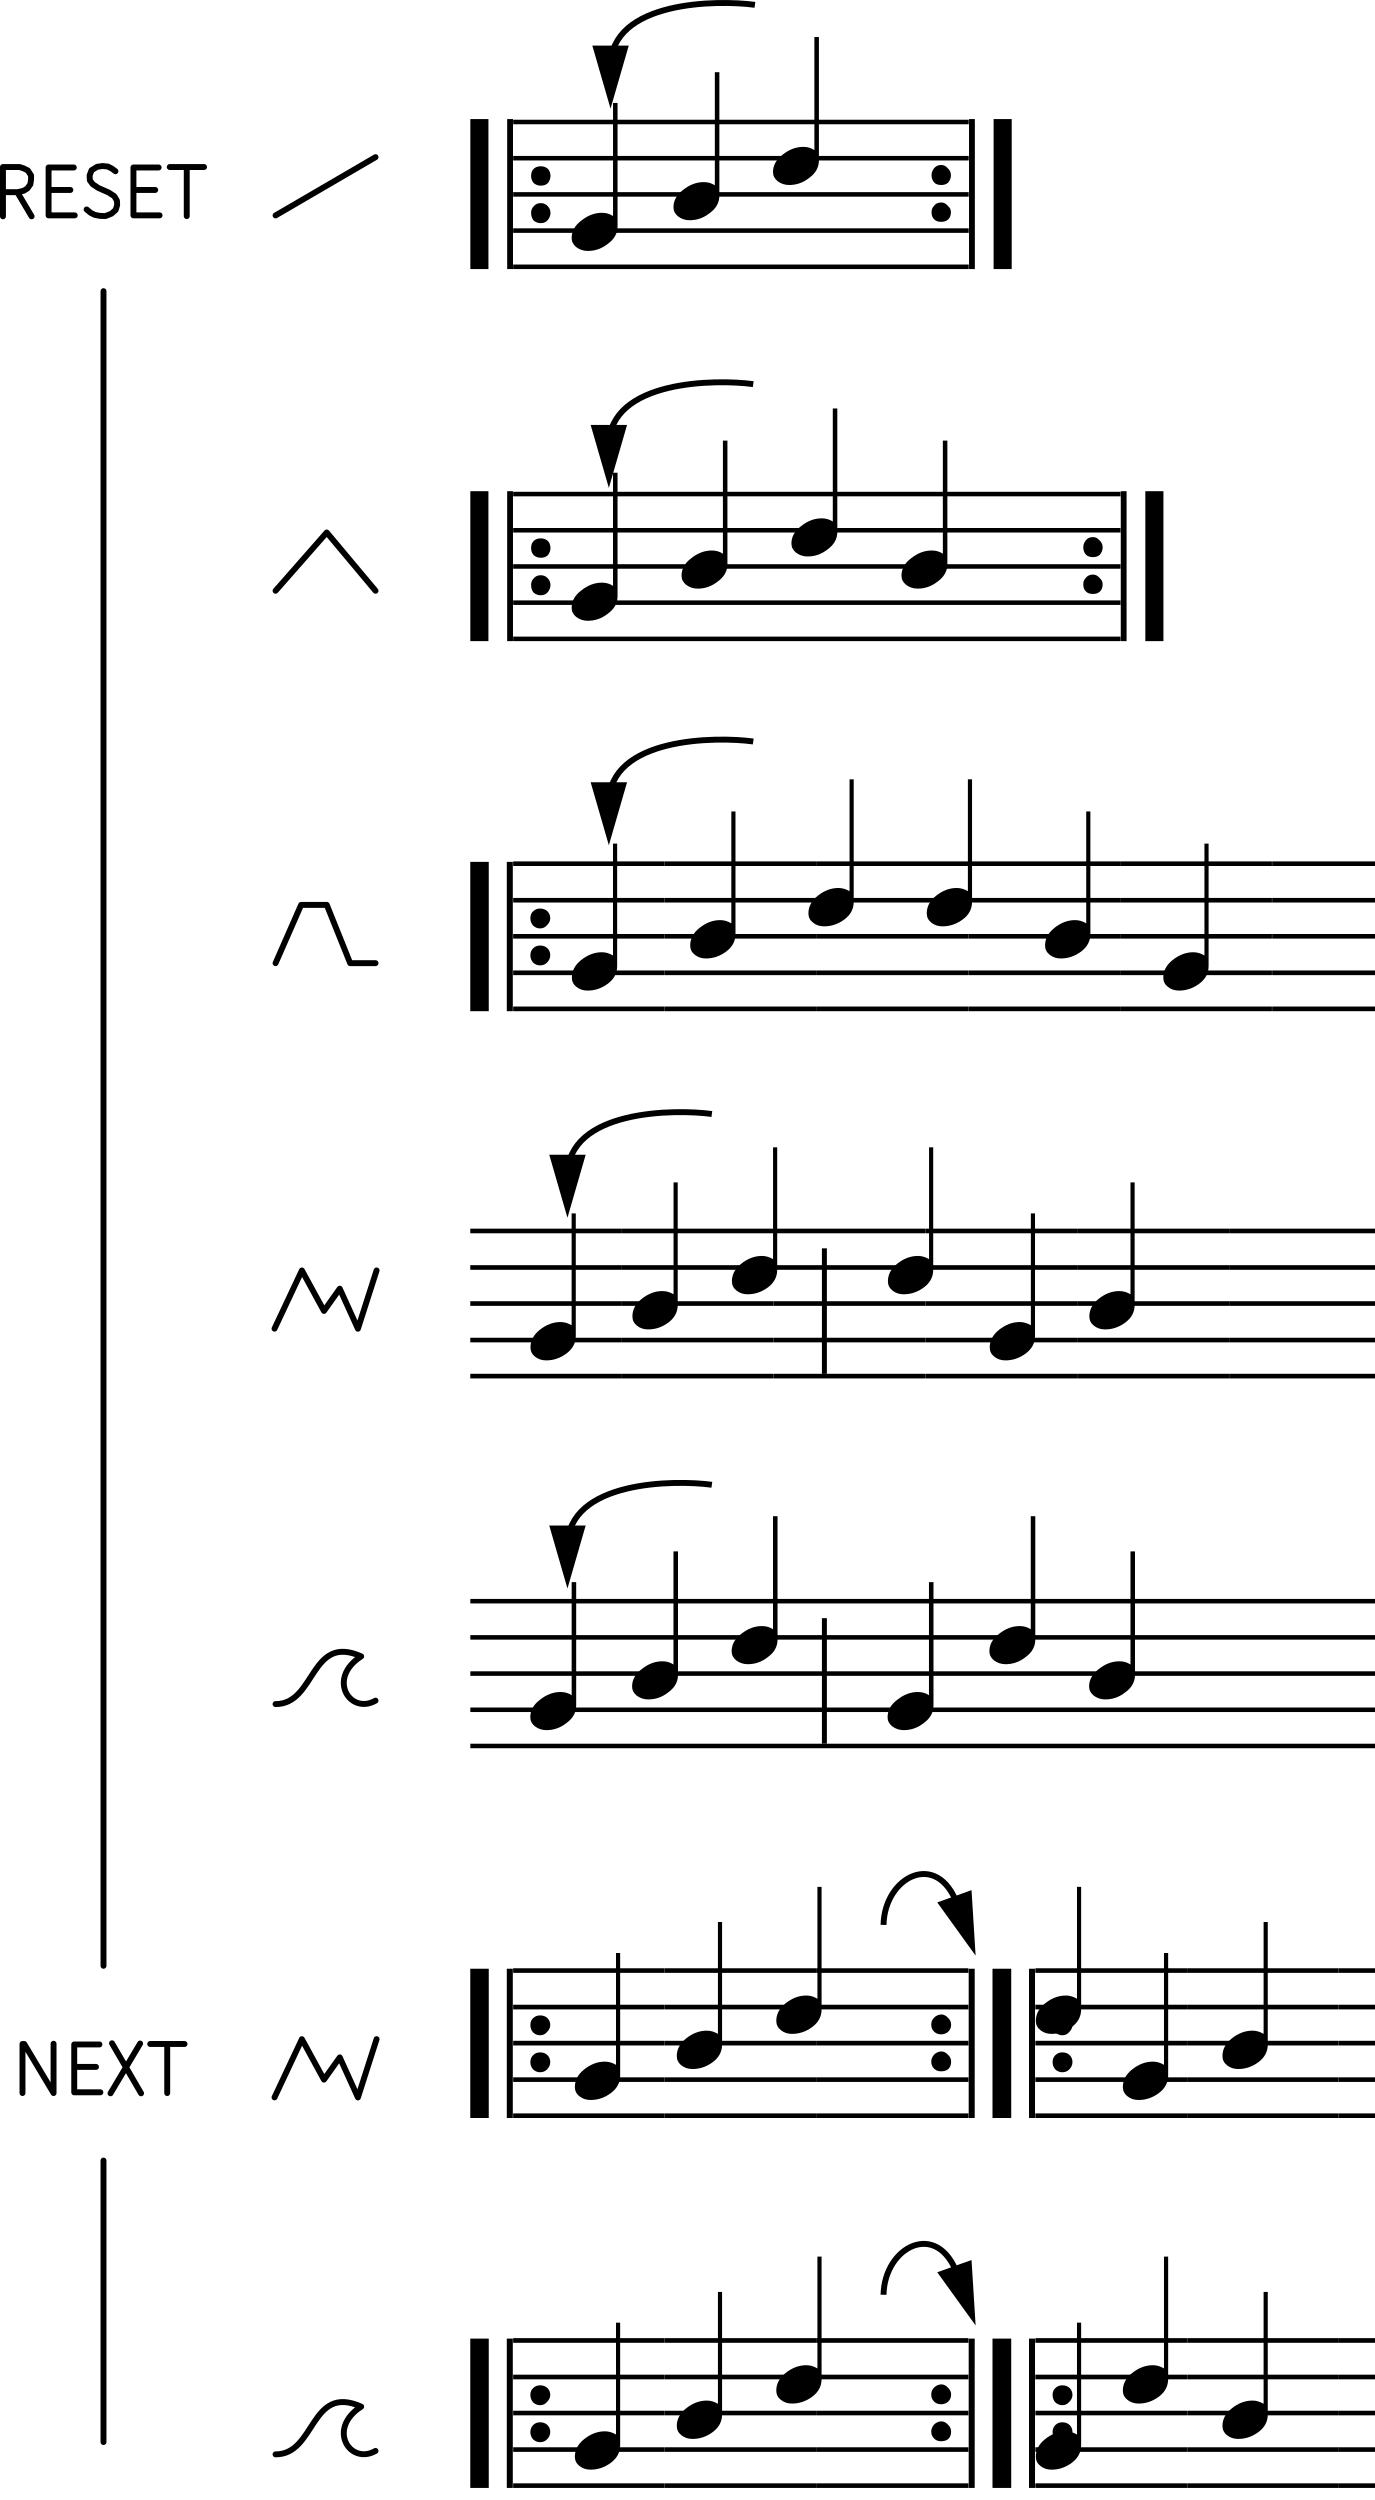
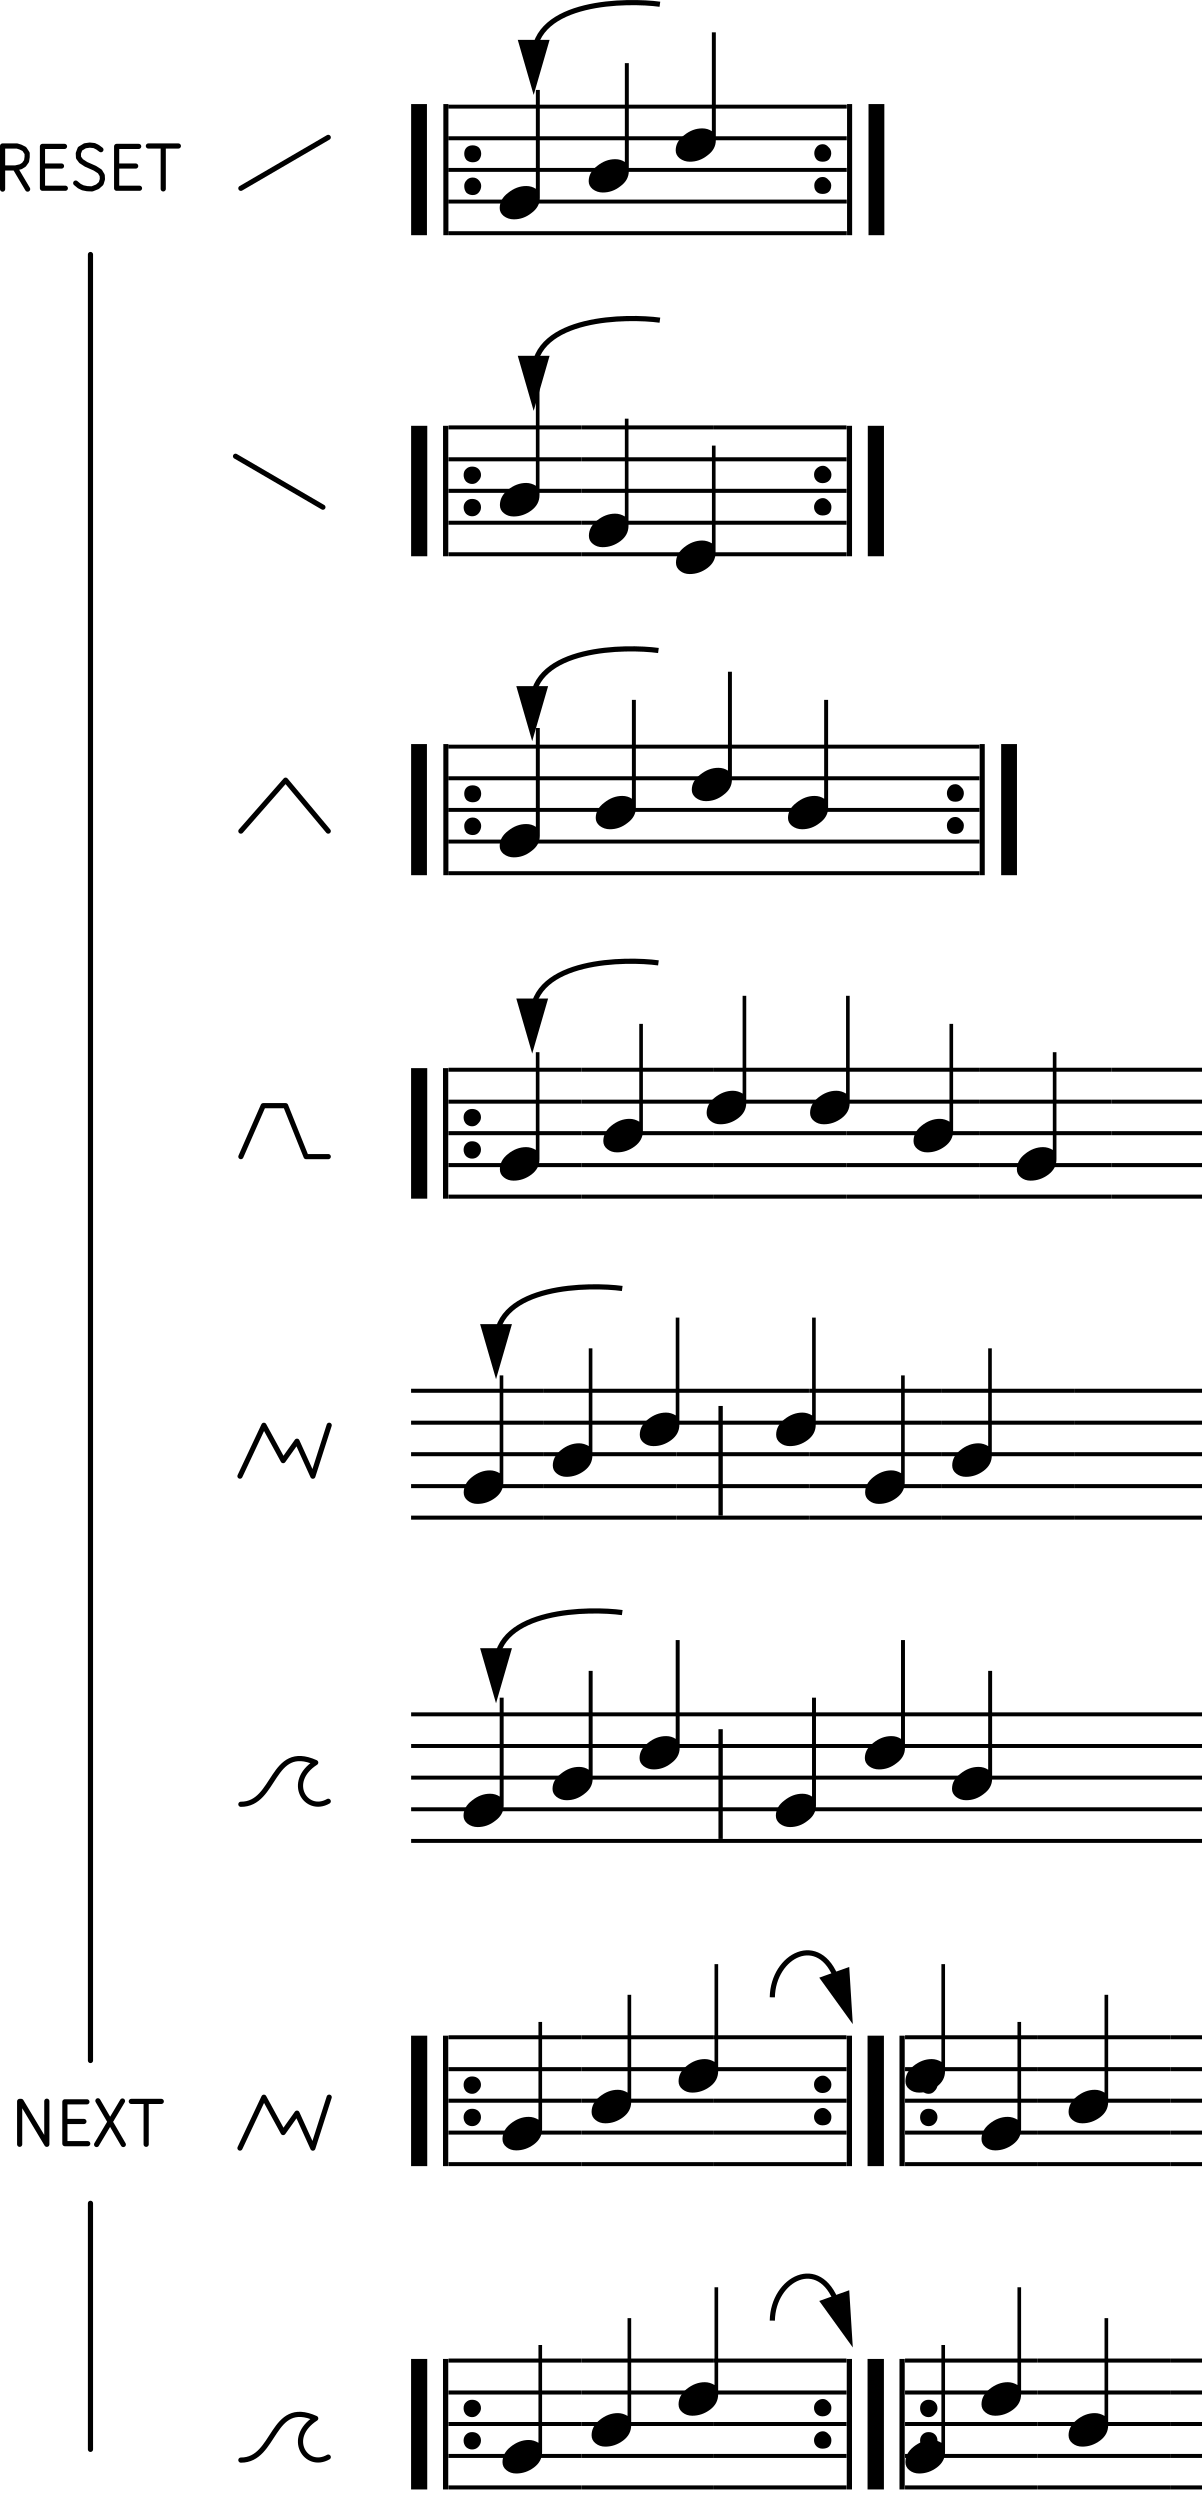
- <svg xmlns="http://www.w3.org/2000/svg" width="46.473mm" height="84.506mm" viewBox="0 0 46.473 84.506" version="1.1" id="svg1">
+ <svg xmlns="http://www.w3.org/2000/svg" width="46.473mm" height="96.676mm" viewBox="0 0 46.473 96.676" version="1.1" id="svg1">
  <defs id="defs1">
    <marker style="overflow:visible" id="marker37-4-2-2-7-9" refX="0" refY="0" orient="auto-start-reverse" markerWidth="2" markerHeight="1" viewBox="0 0 1 1" preserveAspectRatio="none">
      <path transform="scale(0.5)" style="fill:context-stroke;fill-rule:evenodd;stroke:context-stroke;stroke-width:1pt" d="M 5.77,0 -2.88,5 V -5 Z" id="path37-0-2-5-3-0" />
    </marker>
    <marker style="overflow:visible" id="marker37-4-2-2-7-90" refX="0" refY="0" orient="auto-start-reverse" markerWidth="2" markerHeight="1" viewBox="0 0 1 1" preserveAspectRatio="none">
      <path transform="scale(0.5)" style="fill:context-stroke;fill-rule:evenodd;stroke:context-stroke;stroke-width:1pt" d="M 5.77,0 -2.88,5 V -5 Z" id="path37-0-2-5-3-5" />
    </marker>
    <marker style="overflow:visible" id="marker37-4-2-2-7" refX="0" refY="0" orient="auto-start-reverse" markerWidth="2" markerHeight="1" viewBox="0 0 1 1" preserveAspectRatio="none">
      <path transform="scale(0.5)" style="fill:context-stroke;fill-rule:evenodd;stroke:context-stroke;stroke-width:1pt" d="M 5.77,0 -2.88,5 V -5 Z" id="path37-0-2-5-3" />
    </marker>
    <marker style="overflow:visible" id="marker37-4-2-2-7-3" refX="0" refY="0" orient="auto-start-reverse" markerWidth="2" markerHeight="1" viewBox="0 0 1 1" preserveAspectRatio="none">
      <path transform="scale(0.5)" style="fill:context-stroke;fill-rule:evenodd;stroke:context-stroke;stroke-width:1pt" d="M 5.77,0 -2.88,5 V -5 Z" id="path37-0-2-5-3-9" />
    </marker>
    <marker style="overflow:visible" id="marker37-4-2-2-7-93" refX="0" refY="0" orient="auto-start-reverse" markerWidth="2" markerHeight="1" viewBox="0 0 1 1" preserveAspectRatio="none">
      <path transform="scale(0.5)" style="fill:context-stroke;fill-rule:evenodd;stroke:context-stroke;stroke-width:1pt" d="M 5.77,0 -2.88,5 V -5 Z" id="path37-0-2-5-3-6" />
    </marker>
    <marker style="overflow:visible" id="Triangle-6-9-3-1-0-6-3" refX="-1" refY="0" orient="auto-start-reverse" markerWidth="2" markerHeight="1" viewBox="0 0 1 1" preserveAspectRatio="none">
      <path transform="scale(0.5)" style="fill:context-stroke;fill-rule:evenodd;stroke:context-stroke;stroke-width:1pt" d="M 5.77,0 -2.88,5 V -5 Z" id="path135-4-1-2-22-2-3-6" />
    </marker>
    <marker style="overflow:visible" id="Triangle-6-9-3-1-0-6" refX="-1" refY="0" orient="auto-start-reverse" markerWidth="2" markerHeight="1" viewBox="0 0 1 1" preserveAspectRatio="none">
      <path transform="scale(0.5)" style="fill:context-stroke;fill-rule:evenodd;stroke:context-stroke;stroke-width:1pt" d="M 5.77,0 -2.88,5 V -5 Z" id="path135-4-1-2-22-2-3" />
    </marker>
+     <marker style="overflow:visible" id="marker37-4-2-2-7-31" refX="0" refY="0" orient="auto-start-reverse" markerWidth="2" markerHeight="1" viewBox="0 0 1 1" preserveAspectRatio="none">
+       <path transform="scale(0.5)" style="fill:context-stroke;fill-rule:evenodd;stroke:context-stroke;stroke-width:1pt" d="M 5.77,0 -2.88,5 V -5 Z" id="path37-0-2-5-3-4" />
+     </marker>
  </defs>
  <g id="layer1" transform="translate(-50.35742,-87.82786)">
-     <path style="display:inline;fill:none;stroke:#000000;stroke-width:0.2;stroke-linecap:round;stroke-linejoin:round;stroke-dasharray:none;stroke-opacity:1" d="m 59.672,107.797 1.73,-1.97 1.649,1.97" id="path104-2-8-3-9-2-1-7" />
-     <path style="display:inline;fill:none;stroke:#000000;stroke-width:0.2;stroke-linecap:round;stroke-linejoin:round;stroke-dasharray:none;stroke-opacity:1" d="m 59.672,120.385 0.864,-1.97 h 0.867 l 0.791,1.97 h 0.857" id="path108-5-8-19-1-0-5-9" />
-     <path style="display:inline;fill:none;stroke:#000000;stroke-width:0.2;stroke-linecap:round;stroke-linejoin:round;stroke-dasharray:none;stroke-opacity:1" d="m 59.672,145.43 c 1.363,0.008 1.163,-2.391 2.894,-1.613 -1.171,0.753 -0.372,1.987 0.485,1.497" id="path115-3-5-1-3-0-0-4-0-2" />
-     <path style="display:inline;fill:none;stroke:#000000;stroke-width:0.2;stroke-linecap:round;stroke-linejoin:round;stroke-dasharray:none;stroke-opacity:1" d="m 59.672,170.791 c 1.363,0.008 1.163,-2.391 2.894,-1.613 -1.171,0.753 -0.372,1.987 0.485,1.497" id="path115-3-5-1-3-0-0-4-0-2-1" />
-     <path style="display:inline;fill:none;stroke:#000000;stroke-width:0.2;stroke-linecap:round;stroke-linejoin:round;stroke-dasharray:none;stroke-opacity:1" d="m 59.637,132.74 0.925,-1.967 0.746,1.367 0.534,-0.751 0.614,1.353 0.631,-1.97" id="path113-1-4-6-8-7-4-6-0" />
-     <path style="display:inline;fill:none;stroke:#000000;stroke-width:0.2;stroke-linecap:round;stroke-linejoin:round;stroke-dasharray:none;stroke-opacity:1" d="m 59.637,158.724 0.925,-1.967 0.746,1.367 0.534,-0.751 0.614,1.353 0.631,-1.97" id="path113-1-4-6-8-7-4-6-0-8" />
-     <path style="display:inline;fill:none;stroke:#000000;stroke-width:0.2;stroke-linecap:round;stroke-linejoin:round;stroke-dasharray:none;stroke-opacity:1" d="M 53.856,97.67 V 154.276" id="path387-3-4" />
-     <path style="display:inline;fill:none;stroke:#000000;stroke-width:0.2;stroke-linecap:round;stroke-linejoin:round;stroke-dasharray:none;stroke-opacity:1" d="m 53.856,160.86 v 9.515" id="path388-1-76" />
-     <path style="display:inline;fill:none;stroke:#000000;stroke-width:0.2;stroke-linecap:round;stroke-linejoin:round;stroke-dasharray:none;stroke-opacity:1" d="m 59.672,95.11 3.379,-1.97" id="path103-7-9-22-2-9-6-8" />
-     <g style="display:inline;fill:none;stroke:#000000;stroke-width:0.2;stroke-linecap:round;stroke-linejoin:round;stroke-dasharray:none" id="g192-6" transform="translate(-392.4729,-133.8892)">
-       <g transform="translate(442.589,229.08)" id="g191-2" style="stroke-width:0.2;stroke-dasharray:none">
-         <path d="M 129,18.9 V 649 h 211 l 51,-16 56,-28 41,-63 v -54 l -9,-60 -38,-53 -47,-29 -76,-18 H 132 312 L 495,18.9" style="stroke-width:75.591;stroke-dasharray:none" transform="scale(0.00264583,-0.00264583)" id="path187-47" />
-         <path d="M 466,31.5 H 132 V 356 H 410 132 v 287 h 322" style="stroke-width:75.591;stroke-dasharray:none" transform="matrix(0.00264583,0,0,-0.00264583,1.53458,0)" id="path188-9" />
-         <path d="m 78.8,107 53.2,-44 51,-25.2 63,-12.6 72,-3.1 79,31.5 53,47.4 19,63 -3,56 -34,57 -73,47 -129,57 -72,47 -38,51 -3,63 25,66 72,44 70,10 66,-7 50,-25 47,-35" style="stroke-width:75.591;stroke-dasharray:none" transform="matrix(0.00264583,0,0,-0.00264583,2.96068,0)" id="path189-3" />
-         <path d="M 466,31.5 H 132 V 356 H 410 132 v 287 h 322" style="stroke-width:75.591;stroke-dasharray:none" transform="matrix(0.00264583,0,0,-0.00264583,4.40266,0)" id="path190-9" />
-         <path d="M 274,22.1 V 649 H 56.7 495" style="stroke-width:75.591;stroke-dasharray:none" transform="matrix(0.00264583,0,0,-0.00264583,5.82876,0)" id="path191-2" />
-       </g>
-     </g>
-     <g style="display:inline;fill:none;stroke:#000000;stroke-width:0.2;stroke-linecap:round;stroke-linejoin:round;stroke-dasharray:none" id="g196-8" transform="translate(-392.9278,-75.36537)">
-       <g transform="translate(443.712,234.002)" id="g195-3" style="stroke-width:0.2;stroke-dasharray:none">
-         <path d="M 126,22.1 V 649 h 22 L 523,22.1 V 652" style="stroke-width:75.591;stroke-dasharray:none" transform="scale(0.00264583,-0.00264583)" id="path192-0" />
-         <path d="M 466,31.5 H 132 V 356 H 410 132 v 287 h 322" style="stroke-width:75.591;stroke-dasharray:none" transform="matrix(0.00264583,0,0,-0.00264583,1.73302,0)" id="path193-1" />
-         <path d="M 56.7,18.9 435,655 M 75.6,658 447,18.9" style="stroke-width:75.591;stroke-dasharray:none" transform="matrix(0.00264583,0,0,-0.00264583,3.15912,0)" id="path194-7" />
-         <path d="M 274,22.1 V 649 H 56.7 495" style="stroke-width:75.591;stroke-dasharray:none" transform="matrix(0.00264583,0,0,-0.00264583,4.50056,0)" id="path195-8" />
-       </g>
-     </g>
-     <path style="fill:none;stroke:#000000;stroke-width:0.2;stroke-linecap:butt;stroke-linejoin:miter;stroke-dasharray:none;stroke-opacity:1;marker-start:url(#marker37-4-2-2-7-9)" d="m 70.938,102.9 c 0,-2.249 3.65,-2.255 4.881,-2.087" id="path27-48-4-0-9-9-2-2" />
-     <g id="g44" transform="matrix(1.398405,0,0,1.398405,-492.0632,-391.4236)">
-       <text xml:space="preserve" style="font-size:4.586px;line-height:1.25;font-family:sans-serif;stroke-width:0.265" x="399.254" y="358.104" id="text31-7-30">
-         <tspan id="tspan31-9-2" style="stroke-width:0.265" x="399.254" y="358.104">𝄆𝄚𝄚𝄚𝄚𝄇</tspan>
-       </text>
-       <text xml:space="preserve" style="font-size:4.586px;line-height:1.25;font-family:sans-serif;stroke-width:0.265" x="401.53" y="357.672" id="text34-74-1">
-         <tspan id="tspan34-91-5" style="stroke-width:0.265" x="401.53" y="357.672">𝅘𝅥</tspan>
-       </text>
-       <text xml:space="preserve" style="font-size:4.586px;line-height:1.25;font-family:sans-serif;stroke-width:0.265" x="404.188" y="356.895" id="text34-7-7-6">
-         <tspan id="tspan34-9-0-5" style="stroke-width:0.265" x="404.188" y="356.895">𝅘𝅥</tspan>
-       </text>
-       <text xml:space="preserve" style="font-size:4.586px;line-height:1.25;font-family:sans-serif;stroke-width:0.265" x="406.845" y="356.119" id="text34-4-6-0">
-         <tspan id="tspan34-3-0-03" style="stroke-width:0.265" x="406.845" y="356.119">𝅘𝅥</tspan>
-       </text>
-       <text xml:space="preserve" style="font-size:4.586px;line-height:1.25;font-family:sans-serif;stroke-width:0.265" x="409.502" y="356.895" id="text34-4-6-9-4">
-         <tspan id="tspan34-3-0-4-6" style="stroke-width:0.265" x="409.502" y="356.895">𝅘𝅥</tspan>
-       </text>
-     </g>
-     <text xml:space="preserve" style="font-size:6.413px;line-height:1.25;font-family:sans-serif;stroke-width:0.37" x="66.255" y="121.851" id="text31-7-3-9">
-       <tspan id="tspan31-9-8-9" style="stroke-width:0.37" x="66.255" y="121.851">𝄆𝄚𝄚𝄚𝄚𝄚𝄚𝄇</tspan>
-     </text>
-     <text xml:space="preserve" style="font-size:6.413px;line-height:1.25;font-family:sans-serif;stroke-width:0.37" x="69.439" y="121.247" id="text34-74-5-0">
-       <tspan id="tspan34-91-2-8" style="stroke-width:0.37" x="69.439" y="121.247">𝅘𝅥</tspan>
-     </text>
-     <text xml:space="preserve" style="font-size:6.413px;line-height:1.25;font-family:sans-serif;stroke-width:0.37" x="73.437" y="120.161" id="text34-7-7-2-9">
-       <tspan id="tspan34-9-0-2-3" style="stroke-width:0.37" x="73.437" y="120.161">𝅘𝅥</tspan>
-     </text>
-     <text xml:space="preserve" style="font-size:6.413px;line-height:1.25;font-family:sans-serif;stroke-width:0.37" x="77.435" y="119.075" id="text34-4-6-7-1">
-       <tspan id="tspan34-3-0-0-4" style="stroke-width:0.37" x="77.435" y="119.075">𝅘𝅥</tspan>
-     </text>
-     <text xml:space="preserve" style="font-size:6.413px;line-height:1.25;font-family:sans-serif;stroke-width:0.37" x="81.434" y="119.075" id="text34-4-6-7-3-8">
-       <tspan id="tspan34-3-0-0-8-9" style="stroke-width:0.37" x="81.434" y="119.075">𝅘𝅥</tspan>
-     </text>
-     <text xml:space="preserve" style="font-size:6.413px;line-height:1.25;font-family:sans-serif;stroke-width:0.37" x="85.432" y="120.161" id="text34-4-6-9-3-6">
-       <tspan id="tspan34-3-0-4-4-7" style="stroke-width:0.37" x="85.432" y="120.161">𝅘𝅥</tspan>
-     </text>
-     <text xml:space="preserve" style="font-size:6.413px;line-height:1.25;font-family:sans-serif;stroke-width:0.37" x="89.43" y="121.247" id="text34-4-6-1-6-7">
-       <tspan id="tspan34-3-0-5-3-3" style="stroke-width:0.37" x="89.43" y="121.247">𝅘𝅥</tspan>
-     </text>
-     <path style="fill:none;stroke:#000000;stroke-width:0.2;stroke-linecap:butt;stroke-linejoin:miter;stroke-dasharray:none;stroke-opacity:1;marker-start:url(#marker37-4-2-2-7-90)" d="m 70.938,114.979 c 0,-2.249 3.65,-2.255 4.881,-2.087" id="path27-48-4-0-9-9-2-4" />
    <path style="fill:none;stroke:#000000;stroke-width:0.2;stroke-linecap:butt;stroke-linejoin:miter;stroke-dasharray:none;stroke-opacity:1;marker-start:url(#marker37-4-2-2-7)" d="m 70.995,90.079 c 0,-2.249 3.65,-2.255 4.881,-2.087" id="path27-48-4-0-9-9-2" />
+     <path style="fill:none;stroke:#000000;stroke-width:0.2;stroke-linecap:butt;stroke-linejoin:miter;stroke-dasharray:none;stroke-opacity:1;marker-start:url(#marker37-4-2-2-7-31)" d="m 70.995,102.296 c 0,-2.249 3.65,-2.255 4.881,-2.087" id="path27-48-4-0-9-9-2-0" />
    <g id="g35-0" transform="matrix(1.398405,0,0,1.398405,-447.3357,-369.2165)">
      <text xml:space="preserve" style="font-size:4.586px;line-height:1.25;font-family:sans-serif;stroke-width:0.265" x="367.269" y="333.226" id="text31-8">
        <tspan id="tspan31-3" style="stroke-width:0.265" x="367.269" y="333.226">𝄆𝄚𝄚𝄚𝄇</tspan>
      </text>
      <text xml:space="preserve" style="font-size:4.586px;line-height:1.25;font-family:sans-serif;stroke-width:0.265" x="369.546" y="332.853" id="text34-78">
        <tspan id="tspan34-2" style="stroke-width:0.265" x="369.546" y="332.853">𝅘𝅥</tspan>
      </text>
      <text xml:space="preserve" style="font-size:4.586px;line-height:1.25;font-family:sans-serif;stroke-width:0.265" x="372.007" y="332.109" id="text34-7-1">
        <tspan id="tspan34-9-05" style="stroke-width:0.265" x="372.007" y="332.109">𝅘𝅥</tspan>
      </text>
      <text xml:space="preserve" style="font-size:4.586px;line-height:1.25;font-family:sans-serif;stroke-width:0.265" x="374.414" y="331.257" id="text34-4-8">
        <tspan id="tspan34-3-5" style="stroke-width:0.265" x="374.414" y="331.257">𝅘𝅥</tspan>
      </text>
    </g>
-     <path style="fill:none;stroke:#000000;stroke-width:0.2;stroke-linecap:butt;stroke-linejoin:miter;stroke-dasharray:none;stroke-opacity:1;marker-start:url(#marker37-4-2-2-7-3)" d="m 69.539,140.104 c 0,-2.249 3.65,-2.255 4.881,-2.087" id="path27-48-4-0-9-9-2-8" />
-     <g id="g35-1-5-6" transform="matrix(1.398405,0,0,1.398405,-447.3357,-319.2162)">
+     <path style="display:inline;fill:none;stroke:#000000;stroke-width:0.2;stroke-linecap:round;stroke-linejoin:round;stroke-dasharray:none;stroke-opacity:1" d="m 59.672,119.967 1.73,-1.97 1.649,1.97" id="path104-2-8-3-9-2-1-7" />
+     <path style="display:inline;fill:none;stroke:#000000;stroke-width:0.2;stroke-linecap:round;stroke-linejoin:round;stroke-dasharray:none;stroke-opacity:1" d="m 59.672,132.555 0.864,-1.97 h 0.867 l 0.791,1.97 h 0.857" id="path108-5-8-19-1-0-5-9" />
+     <path style="display:inline;fill:none;stroke:#000000;stroke-width:0.2;stroke-linecap:round;stroke-linejoin:round;stroke-dasharray:none;stroke-opacity:1" d="m 59.672,157.6 c 1.363,0.008 1.163,-2.391 2.894,-1.613 -1.171,0.753 -0.372,1.987 0.485,1.497" id="path115-3-5-1-3-0-0-4-0-2" />
+     <path style="display:inline;fill:none;stroke:#000000;stroke-width:0.2;stroke-linecap:round;stroke-linejoin:round;stroke-dasharray:none;stroke-opacity:1" d="m 59.672,182.961 c 1.363,0.008 1.163,-2.391 2.894,-1.613 -1.171,0.753 -0.372,1.987 0.485,1.497" id="path115-3-5-1-3-0-0-4-0-2-1" />
+     <path style="display:inline;fill:none;stroke:#000000;stroke-width:0.2;stroke-linecap:round;stroke-linejoin:round;stroke-dasharray:none;stroke-opacity:1" d="m 59.637,144.911 0.925,-1.967 0.746,1.367 0.534,-0.751 0.614,1.353 0.631,-1.97" id="path113-1-4-6-8-7-4-6-0" />
+     <path style="display:inline;fill:none;stroke:#000000;stroke-width:0.2;stroke-linecap:round;stroke-linejoin:round;stroke-dasharray:none;stroke-opacity:1" d="m 59.637,170.895 0.925,-1.967 0.746,1.367 0.534,-0.751 0.614,1.353 0.631,-1.97" id="path113-1-4-6-8-7-4-6-0-8" />
+     <path style="fill:none;stroke:#000000;stroke-width:0.2;stroke-linecap:butt;stroke-linejoin:miter;stroke-dasharray:none;stroke-opacity:1;marker-start:url(#marker37-4-2-2-7-9)" d="m 70.938,115.07 c 0,-2.249 3.65,-2.255 4.881,-2.087" id="path27-48-4-0-9-9-2-2" />
+     <g id="g44" transform="matrix(1.398405,0,0,1.398405,-492.0633,-379.253)">
+       <text xml:space="preserve" style="font-size:4.586px;line-height:1.25;font-family:sans-serif;stroke-width:0.265" x="399.254" y="358.104" id="text31-7-30">
+         <tspan id="tspan31-9-2" style="stroke-width:0.265" x="399.254" y="358.104">𝄆𝄚𝄚𝄚𝄚𝄇</tspan>
+       </text>
+       <text xml:space="preserve" style="font-size:4.586px;line-height:1.25;font-family:sans-serif;stroke-width:0.265" x="401.53" y="357.672" id="text34-74-1">
+         <tspan id="tspan34-91-5" style="stroke-width:0.265" x="401.53" y="357.672">𝅘𝅥</tspan>
+       </text>
+       <text xml:space="preserve" style="font-size:4.586px;line-height:1.25;font-family:sans-serif;stroke-width:0.265" x="404.188" y="356.895" id="text34-7-7-6">
+         <tspan id="tspan34-9-0-5" style="stroke-width:0.265" x="404.188" y="356.895">𝅘𝅥</tspan>
+       </text>
+       <text xml:space="preserve" style="font-size:4.586px;line-height:1.25;font-family:sans-serif;stroke-width:0.265" x="406.845" y="356.119" id="text34-4-6-0">
+         <tspan id="tspan34-3-0-03" style="stroke-width:0.265" x="406.845" y="356.119">𝅘𝅥</tspan>
+       </text>
+       <text xml:space="preserve" style="font-size:4.586px;line-height:1.25;font-family:sans-serif;stroke-width:0.265" x="409.502" y="356.895" id="text34-4-6-9-4">
+         <tspan id="tspan34-3-0-4-6" style="stroke-width:0.265" x="409.502" y="356.895">𝅘𝅥</tspan>
+       </text>
+     </g>
+     <text xml:space="preserve" style="font-size:6.413px;line-height:1.25;font-family:sans-serif;stroke-width:0.37" x="66.255" y="134.022" id="text31-7-3-9">
+       <tspan id="tspan31-9-8-9" style="stroke-width:0.37" x="66.255" y="134.022">𝄆𝄚𝄚𝄚𝄚𝄚𝄚𝄇</tspan>
+     </text>
+     <text xml:space="preserve" style="font-size:6.413px;line-height:1.25;font-family:sans-serif;stroke-width:0.37" x="69.439" y="133.418" id="text34-74-5-0">
+       <tspan id="tspan34-91-2-8" style="stroke-width:0.37" x="69.439" y="133.418">𝅘𝅥</tspan>
+     </text>
+     <text xml:space="preserve" style="font-size:6.413px;line-height:1.25;font-family:sans-serif;stroke-width:0.37" x="73.437" y="132.332" id="text34-7-7-2-9">
+       <tspan id="tspan34-9-0-2-3" style="stroke-width:0.37" x="73.437" y="132.332">𝅘𝅥</tspan>
+     </text>
+     <text xml:space="preserve" style="font-size:6.413px;line-height:1.25;font-family:sans-serif;stroke-width:0.37" x="77.435" y="131.246" id="text34-4-6-7-1">
+       <tspan id="tspan34-3-0-0-4" style="stroke-width:0.37" x="77.435" y="131.246">𝅘𝅥</tspan>
+     </text>
+     <text xml:space="preserve" style="font-size:6.413px;line-height:1.25;font-family:sans-serif;stroke-width:0.37" x="81.434" y="131.246" id="text34-4-6-7-3-8">
+       <tspan id="tspan34-3-0-0-8-9" style="stroke-width:0.37" x="81.434" y="131.246">𝅘𝅥</tspan>
+     </text>
+     <text xml:space="preserve" style="font-size:6.413px;line-height:1.25;font-family:sans-serif;stroke-width:0.37" x="85.432" y="132.332" id="text34-4-6-9-3-6">
+       <tspan id="tspan34-3-0-4-4-7" style="stroke-width:0.37" x="85.432" y="132.332">𝅘𝅥</tspan>
+     </text>
+     <text xml:space="preserve" style="font-size:6.413px;line-height:1.25;font-family:sans-serif;stroke-width:0.37" x="89.43" y="133.418" id="text34-4-6-1-6-7">
+       <tspan id="tspan34-3-0-5-3-3" style="stroke-width:0.37" x="89.43" y="133.418">𝅘𝅥</tspan>
+     </text>
+     <path style="fill:none;stroke:#000000;stroke-width:0.2;stroke-linecap:butt;stroke-linejoin:miter;stroke-dasharray:none;stroke-opacity:1;marker-start:url(#marker37-4-2-2-7-90)" d="m 70.938,127.15 c 0,-2.249 3.65,-2.255 4.881,-2.087" id="path27-48-4-0-9-9-2-4" />
+     <path style="fill:none;stroke:#000000;stroke-width:0.2;stroke-linecap:butt;stroke-linejoin:miter;stroke-dasharray:none;stroke-opacity:1;marker-start:url(#marker37-4-2-2-7-3)" d="m 69.539,152.274 c 0,-2.249 3.65,-2.255 4.881,-2.087" id="path27-48-4-0-9-9-2-8" />
+     <g id="g35-1-5-6" transform="matrix(1.398405,0,0,1.398405,-447.3357,-307.0455)">
      <text xml:space="preserve" style="font-size:4.586px;line-height:1.25;font-family:sans-serif;stroke-width:0.265" x="367.269" y="333.226" id="text31-3-9-8">
        <tspan id="tspan31-5-9-4" style="stroke-width:0.265" x="367.269" y="333.226">𝄚𝄚𝄚𝄚𝄚𝄚</tspan>
      </text>
      <text xml:space="preserve" style="font-size:4.586px;line-height:1.25;font-family:sans-serif;stroke-width:0.265" x="368.546" y="332.853" id="text34-9-0-8">
        <tspan id="tspan34-34-7-8" style="stroke-width:0.265" x="368.546" y="332.853">𝅘𝅥</tspan>
      </text>
      <text xml:space="preserve" style="font-size:4.586px;line-height:1.25;font-family:sans-serif;stroke-width:0.265" x="371.007" y="332.109" id="text34-7-1-6-3">
        <tspan id="tspan34-9-5-3-87" style="stroke-width:0.265" x="371.007" y="332.109">𝅘𝅥</tspan>
      </text>
      <text xml:space="preserve" style="font-size:4.586px;line-height:1.25;font-family:sans-serif;stroke-width:0.265" x="373.414" y="331.257" id="text34-4-0-7-5">
        <tspan id="tspan34-3-8-6-24" style="stroke-width:0.265" x="373.414" y="331.257">𝅘𝅥</tspan>
      </text>
      <text xml:space="preserve" style="font-size:4.586px;line-height:1.25;font-family:sans-serif;stroke-width:0.265" x="377.184" y="332.853" id="text34-9-0-6-5">
        <tspan id="tspan34-34-7-5-0" style="stroke-width:0.265" x="377.184" y="332.853">𝅘𝅥</tspan>
      </text>
      <text xml:space="preserve" style="font-size:4.586px;line-height:1.25;font-family:sans-serif;stroke-width:0.265" x="379.646" y="331.257" id="text34-7-1-6-0-57">
        <tspan id="tspan34-9-5-3-8-3" style="stroke-width:0.265" x="379.646" y="331.257">𝅘𝅥</tspan>
      </text>
      <text xml:space="preserve" style="font-size:4.586px;line-height:1.25;font-family:sans-serif;stroke-width:0.265" x="382.053" y="332.109" id="text34-4-0-7-1-2">
        <tspan id="tspan34-3-8-6-2-7" style="stroke-width:0.265" x="382.053" y="332.109">𝅘𝅥</tspan>
      </text>
      <path style="fill:none;stroke:#000000;stroke-width:0.12;stroke-linecap:butt;stroke-linejoin:miter;stroke-dasharray:none;stroke-opacity:1" d="m 375.828,333.226 v -3.034" id="path36-2" />
    </g>
-     <path style="fill:none;stroke:#000000;stroke-width:0.2;stroke-linecap:butt;stroke-linejoin:miter;stroke-dasharray:none;stroke-opacity:1;marker-start:url(#marker37-4-2-2-7-93)" d="m 69.539,127.571 c 0,-2.249 3.65,-2.255 4.881,-2.087" id="path27-48-4-0-9-9-2-1" />
-     <text xml:space="preserve" style="font-size:6.413px;line-height:1.25;font-family:sans-serif;stroke-width:0.37" x="66.255" y="134.268" id="text31-3-9-7-8">
-       <tspan id="tspan31-5-9-0-8" style="stroke-width:0.37" x="66.255" y="134.268">𝄚𝄚𝄚𝄚𝄚𝄚</tspan>
-     </text>
-     <text xml:space="preserve" style="font-size:6.413px;line-height:1.25;font-family:sans-serif;stroke-width:0.37" x="68.041" y="133.747" id="text34-9-0-0-0">
-       <tspan id="tspan34-34-7-3-3" style="stroke-width:0.37" x="68.041" y="133.747">𝅘𝅥</tspan>
-     </text>
-     <text xml:space="preserve" style="font-size:6.413px;line-height:1.25;font-family:sans-serif;stroke-width:0.37" x="71.483" y="132.706" id="text34-7-1-6-4-7">
-       <tspan id="tspan34-9-5-3-9-0" style="stroke-width:0.37" x="71.483" y="132.706">𝅘𝅥</tspan>
-     </text>
-     <text xml:space="preserve" style="font-size:6.413px;line-height:1.25;font-family:sans-serif;stroke-width:0.37" x="74.849" y="131.515" id="text34-4-0-7-2-6">
-       <tspan id="tspan34-3-8-6-7-9" style="stroke-width:0.37" x="74.849" y="131.515">𝅘𝅥</tspan>
-     </text>
-     <text xml:space="preserve" style="font-size:6.413px;line-height:1.25;font-family:sans-serif;stroke-width:0.37" x="80.121" y="131.515" id="text34-9-0-6-4-2">
-       <tspan id="tspan34-34-7-5-2-1" style="stroke-width:0.37" x="80.121" y="131.515">𝅘𝅥</tspan>
-     </text>
-     <text xml:space="preserve" style="font-size:6.413px;line-height:1.25;font-family:sans-serif;stroke-width:0.37" x="83.563" y="133.747" id="text34-7-1-6-0-5-7">
-       <tspan id="tspan34-9-5-3-8-2-7" style="stroke-width:0.37" x="83.563" y="133.747">𝅘𝅥</tspan>
-     </text>
-     <text xml:space="preserve" style="font-size:6.413px;line-height:1.25;font-family:sans-serif;stroke-width:0.37" x="86.929" y="132.706" id="text34-4-0-7-1-4-9">
-       <tspan id="tspan34-3-8-6-2-4-7" style="stroke-width:0.37" x="86.929" y="132.706">𝅘𝅥</tspan>
-     </text>
-     <path style="fill:none;stroke:#000000;stroke-width:0.168;stroke-linecap:butt;stroke-linejoin:miter;stroke-dasharray:none;stroke-opacity:1" d="m 78.224,134.268 v -4.243" id="path36-3-6" />
-     <text xml:space="preserve" style="font-size:6.413px;line-height:1.25;font-family:sans-serif;stroke-width:0.37" x="66.255" y="159.269" id="text31-3-9-7-7-1">
-       <tspan id="tspan31-5-9-0-4-3" style="stroke-width:0.37" x="66.255" y="159.269">𝄆𝄚𝄚𝄚𝄇𝄆𝄚𝄚𝄚𝄇</tspan>
-     </text>
-     <text xml:space="preserve" style="font-size:6.413px;line-height:1.25;font-family:sans-serif;stroke-width:0.37" x="69.541" y="158.747" id="text34-9-0-0-3-0">
-       <tspan id="tspan34-34-7-3-5-9" style="stroke-width:0.37" x="69.541" y="158.747">𝅘𝅥</tspan>
-     </text>
-     <text xml:space="preserve" style="font-size:6.413px;line-height:1.25;font-family:sans-serif;stroke-width:0.37" x="72.983" y="157.707" id="text34-7-1-6-4-6-9">
-       <tspan id="tspan34-9-5-3-9-1-1" style="stroke-width:0.37" x="72.983" y="157.707">𝅘𝅥</tspan>
-     </text>
-     <text xml:space="preserve" style="font-size:6.413px;line-height:1.25;font-family:sans-serif;stroke-width:0.37" x="76.349" y="156.516" id="text34-4-0-7-2-4-3">
-       <tspan id="tspan34-3-8-6-7-0-4" style="stroke-width:0.37" x="76.349" y="156.516">𝅘𝅥</tspan>
-     </text>
-     <text xml:space="preserve" style="font-size:6.413px;line-height:1.25;font-family:sans-serif;stroke-width:0.37" x="85.121" y="156.516" id="text34-9-0-6-4-3-5">
-       <tspan id="tspan34-34-7-5-2-12-8" style="stroke-width:0.37" x="85.121" y="156.516">𝅘𝅥</tspan>
-     </text>
-     <text xml:space="preserve" style="font-size:6.413px;line-height:1.25;font-family:sans-serif;stroke-width:0.37" x="88.063" y="158.747" id="text34-7-1-6-0-5-77-57">
-       <tspan id="tspan34-9-5-3-8-2-9-3" style="stroke-width:0.37" x="88.063" y="158.747">𝅘𝅥</tspan>
-     </text>
-     <text xml:space="preserve" style="font-size:6.413px;line-height:1.25;font-family:sans-serif;stroke-width:0.37" x="91.429" y="157.707" id="text34-4-0-7-1-4-8-3">
-       <tspan id="tspan34-3-8-6-2-4-1-8" style="stroke-width:0.37" x="91.429" y="157.707">𝅘𝅥</tspan>
-     </text>
-     <path style="fill:none;stroke:#000000;stroke-width:0.2;stroke-linecap:butt;stroke-linejoin:miter;stroke-dasharray:none;stroke-opacity:1;marker-end:url(#Triangle-6-9-3-1-0-6-3)" d="m 80.223,152.894 c 0.029,-1.629 1.826,-2.557 2.499,-0.676" id="path27-48-4-0-2-3-9-0" />
-     <g id="g48" transform="translate(-340.4728,-246.2147)">
+     <path style="fill:none;stroke:#000000;stroke-width:0.2;stroke-linecap:butt;stroke-linejoin:miter;stroke-dasharray:none;stroke-opacity:1;marker-start:url(#marker37-4-2-2-7-93)" d="m 69.539,139.741 c 0,-2.249 3.65,-2.255 4.881,-2.087" id="path27-48-4-0-9-9-2-1" />
+     <text xml:space="preserve" style="font-size:6.413px;line-height:1.25;font-family:sans-serif;stroke-width:0.37" x="66.255" y="146.44" id="text31-3-9-7-8">
+       <tspan id="tspan31-5-9-0-8" style="stroke-width:0.37" x="66.255" y="146.44">𝄚𝄚𝄚𝄚𝄚𝄚</tspan>
+     </text>
+     <text xml:space="preserve" style="font-size:6.413px;line-height:1.25;font-family:sans-serif;stroke-width:0.37" x="68.04" y="145.918" id="text34-9-0-0-0">
+       <tspan id="tspan34-34-7-3-3" style="stroke-width:0.37" x="68.04" y="145.918">𝅘𝅥</tspan>
+     </text>
+     <text xml:space="preserve" style="font-size:6.413px;line-height:1.25;font-family:sans-serif;stroke-width:0.37" x="71.483" y="144.878" id="text34-7-1-6-4-7">
+       <tspan id="tspan34-9-5-3-9-0" style="stroke-width:0.37" x="71.483" y="144.878">𝅘𝅥</tspan>
+     </text>
+     <text xml:space="preserve" style="font-size:6.413px;line-height:1.25;font-family:sans-serif;stroke-width:0.37" x="74.849" y="143.687" id="text34-4-0-7-2-6">
+       <tspan id="tspan34-3-8-6-7-9" style="stroke-width:0.37" x="74.849" y="143.687">𝅘𝅥</tspan>
+     </text>
+     <text xml:space="preserve" style="font-size:6.413px;line-height:1.25;font-family:sans-serif;stroke-width:0.37" x="80.121" y="143.687" id="text34-9-0-6-4-2">
+       <tspan id="tspan34-34-7-5-2-1" style="stroke-width:0.37" x="80.121" y="143.687">𝅘𝅥</tspan>
+     </text>
+     <text xml:space="preserve" style="font-size:6.413px;line-height:1.25;font-family:sans-serif;stroke-width:0.37" x="83.563" y="145.918" id="text34-7-1-6-0-5-7">
+       <tspan id="tspan34-9-5-3-8-2-7" style="stroke-width:0.37" x="83.563" y="145.918">𝅘𝅥</tspan>
+     </text>
+     <text xml:space="preserve" style="font-size:6.413px;line-height:1.25;font-family:sans-serif;stroke-width:0.37" x="86.929" y="144.878" id="text34-4-0-7-1-4-9">
+       <tspan id="tspan34-3-8-6-2-4-7" style="stroke-width:0.37" x="86.929" y="144.878">𝅘𝅥</tspan>
+     </text>
+     <path style="fill:none;stroke:#000000;stroke-width:0.168;stroke-linecap:butt;stroke-linejoin:miter;stroke-dasharray:none;stroke-opacity:1" d="M 78.224,146.439 V 142.197" id="path36-3-6" />
+     <text xml:space="preserve" style="font-size:6.413px;line-height:1.25;font-family:sans-serif;stroke-width:0.37" x="66.255" y="171.44" id="text31-3-9-7-7-1">
+       <tspan id="tspan31-5-9-0-4-3" style="stroke-width:0.37" x="66.255" y="171.44">𝄆𝄚𝄚𝄚𝄇𝄆𝄚𝄚𝄚𝄇</tspan>
+     </text>
+     <text xml:space="preserve" style="font-size:6.413px;line-height:1.25;font-family:sans-serif;stroke-width:0.37" x="69.54" y="170.918" id="text34-9-0-0-3-0">
+       <tspan id="tspan34-34-7-3-5-9" style="stroke-width:0.37" x="69.54" y="170.918">𝅘𝅥</tspan>
+     </text>
+     <text xml:space="preserve" style="font-size:6.413px;line-height:1.25;font-family:sans-serif;stroke-width:0.37" x="72.983" y="169.878" id="text34-7-1-6-4-6-9">
+       <tspan id="tspan34-9-5-3-9-1-1" style="stroke-width:0.37" x="72.983" y="169.878">𝅘𝅥</tspan>
+     </text>
+     <text xml:space="preserve" style="font-size:6.413px;line-height:1.25;font-family:sans-serif;stroke-width:0.37" x="76.349" y="168.687" id="text34-4-0-7-2-4-3">
+       <tspan id="tspan34-3-8-6-7-0-4" style="stroke-width:0.37" x="76.349" y="168.687">𝅘𝅥</tspan>
+     </text>
+     <text xml:space="preserve" style="font-size:6.413px;line-height:1.25;font-family:sans-serif;stroke-width:0.37" x="85.121" y="168.687" id="text34-9-0-6-4-3-5">
+       <tspan id="tspan34-34-7-5-2-12-8" style="stroke-width:0.37" x="85.121" y="168.687">𝅘𝅥</tspan>
+     </text>
+     <text xml:space="preserve" style="font-size:6.413px;line-height:1.25;font-family:sans-serif;stroke-width:0.37" x="88.063" y="170.918" id="text34-7-1-6-0-5-77-57">
+       <tspan id="tspan34-9-5-3-8-2-9-3" style="stroke-width:0.37" x="88.063" y="170.918">𝅘𝅥</tspan>
+     </text>
+     <text xml:space="preserve" style="font-size:6.413px;line-height:1.25;font-family:sans-serif;stroke-width:0.37" x="91.429" y="169.878" id="text34-4-0-7-1-4-8-3">
+       <tspan id="tspan34-3-8-6-2-4-1-8" style="stroke-width:0.37" x="91.429" y="169.878">𝅘𝅥</tspan>
+     </text>
+     <path style="fill:none;stroke:#000000;stroke-width:0.2;stroke-linecap:butt;stroke-linejoin:miter;stroke-dasharray:none;stroke-opacity:1;marker-end:url(#Triangle-6-9-3-1-0-6-3)" d="m 80.223,165.065 c 0.029,-1.629 1.826,-2.557 2.499,-0.676" id="path27-48-4-0-2-3-9-0" />
+     <g id="g48" transform="translate(-340.4728,-234.0441)">
      <path style="fill:none;stroke:#000000;stroke-width:0.2;stroke-linecap:butt;stroke-linejoin:miter;stroke-dasharray:none;stroke-opacity:1;marker-end:url(#Triangle-6-9-3-1-0-6)" d="m 420.696,411.611 c 0.029,-1.629 1.826,-2.557 2.499,-0.676" id="path27-48-4-0-2-3-9" />
      <text xml:space="preserve" style="font-size:6.413px;line-height:1.25;font-family:sans-serif;stroke-width:0.37" x="406.728" y="417.983" id="text31-3-9-7-7-2-5">
        <tspan id="tspan31-5-9-0-4-0-5" style="stroke-width:0.37" x="406.728" y="417.983">𝄆𝄚𝄚𝄚𝄇𝄆𝄚𝄚𝄚𝄇</tspan>
      </text>
      <text xml:space="preserve" style="font-size:6.413px;line-height:1.25;font-family:sans-serif;stroke-width:0.37" x="410.013" y="417.462" id="text34-9-0-0-3-6-3">
        <tspan id="tspan34-34-7-3-5-8-8" style="stroke-width:0.37" x="410.013" y="417.462">𝅘𝅥</tspan>
      </text>
      <text xml:space="preserve" style="font-size:6.413px;line-height:1.25;font-family:sans-serif;stroke-width:0.37" x="413.456" y="416.421" id="text34-7-1-6-4-6-7-6">
        <tspan id="tspan34-9-5-3-9-1-4-0" style="stroke-width:0.37" x="413.456" y="416.421">𝅘𝅥</tspan>
      </text>
      <text xml:space="preserve" style="font-size:6.413px;line-height:1.25;font-family:sans-serif;stroke-width:0.37" x="416.822" y="415.23" id="text34-4-0-7-2-4-9-3">
        <tspan id="tspan34-3-8-6-7-0-2-3" style="stroke-width:0.37" x="416.822" y="415.23">𝅘𝅥</tspan>
      </text>
      <text xml:space="preserve" style="font-size:6.413px;line-height:1.25;font-family:sans-serif;stroke-width:0.37" x="425.594" y="417.462" id="text34-9-0-6-4-3-4-6">
        <tspan id="tspan34-34-7-5-2-12-4-1" style="stroke-width:0.37" x="425.594" y="417.462">𝅘𝅥</tspan>
      </text>
      <text xml:space="preserve" style="font-size:6.413px;line-height:1.25;font-family:sans-serif;stroke-width:0.37" x="428.536" y="415.23" id="text34-7-1-6-0-5-77-5-8">
        <tspan id="tspan34-9-5-3-8-2-9-9-7" style="stroke-width:0.37" x="428.536" y="415.23">𝅘𝅥</tspan>
      </text>
      <text xml:space="preserve" style="font-size:6.413px;line-height:1.25;font-family:sans-serif;stroke-width:0.37" x="431.902" y="416.421" id="text34-4-0-7-1-4-8-1-0">
        <tspan id="tspan34-3-8-6-2-4-1-2-5" style="stroke-width:0.37" x="431.902" y="416.421">𝅘𝅥</tspan>
      </text>
    </g>
+     <g id="g1" transform="translate(-1.045574,0.5113614)">
+       <text xml:space="preserve" style="font-size:6.413px;line-height:1.25;font-family:sans-serif;stroke-width:0.37" x="67.301" y="108.668" id="text31-0">
+         <tspan id="tspan31-3-6" style="stroke-width:0.37" x="67.301" y="108.668">𝄆𝄚𝄚𝄚𝄇</tspan>
+       </text>
+       <text xml:space="preserve" style="font-size:6.413px;line-height:1.25;font-family:sans-serif;stroke-width:0.37" x="77.293" y="109.456" id="text34-6-5">
+         <tspan id="tspan34-1-4" style="stroke-width:0.37" x="77.293" y="109.456">𝅘𝅥</tspan>
+       </text>
+       <text xml:space="preserve" style="font-size:6.413px;line-height:1.25;font-family:sans-serif;stroke-width:0.37" x="73.927" y="108.415" id="text34-7-0">
+         <tspan id="tspan34-9-6" style="stroke-width:0.37" x="73.927" y="108.415">𝅘𝅥</tspan>
+       </text>
+       <text xml:space="preserve" style="font-size:6.413px;line-height:1.25;font-family:sans-serif;stroke-width:0.37" x="70.485" y="107.224" id="text34-4-3">
+         <tspan id="tspan34-3-2" style="stroke-width:0.37" x="70.485" y="107.224">𝅘𝅥</tspan>
+       </text>
+       <path style="display:inline;fill:none;stroke:#000000;stroke-width:0.2;stroke-linecap:round;stroke-linejoin:round;stroke-dasharray:none;stroke-opacity:1" d="m 63.89,106.93 -3.379,-1.97" id="path103-7-9-22-2-9-6-2" />
+     </g>
+     <g id="g4" transform="translate(20.90208,0.714869)">
+       <path style="display:inline;fill:none;stroke:#000000;stroke-width:0.2;stroke-linecap:round;stroke-linejoin:round;stroke-dasharray:none;stroke-opacity:1" d="M 32.954,96.955 V 166.794" id="path387-3-4-6" />
+       <path style="display:inline;fill:none;stroke:#000000;stroke-width:0.2;stroke-linecap:round;stroke-linejoin:round;stroke-dasharray:none;stroke-opacity:1" d="m 32.954,172.316 v 9.515" id="path388-1-76-6" />
+       <g id="g2" transform="translate(10.93456,-25.62469)">
+         <path style="display:inline;fill:none;stroke:#000000;stroke-width:0.2;stroke-linecap:round;stroke-linejoin:round;stroke-dasharray:none;stroke-opacity:1" d="m 27.835,120.02 3.379,-1.97" id="path103-7-9-22-2-9-6-8-4" />
+         <g style="display:inline;fill:none;stroke:#000000;stroke-width:0.2;stroke-linecap:round;stroke-linejoin:round;stroke-dasharray:none" id="g192-6-9" transform="translate(-424.3095,-108.9794)">
+           <g transform="translate(442.589,229.08)" id="g191-2-5" style="stroke-width:0.2;stroke-dasharray:none">
+             <path d="M 129,18.9 V 649 h 211 l 51,-16 56,-28 41,-63 v -54 l -9,-60 -38,-53 -47,-29 -76,-18 H 132 312 L 495,18.9" style="stroke-width:75.591;stroke-dasharray:none" transform="scale(0.00264583,-0.00264583)" id="path187-47-0" />
+             <path d="M 466,31.5 H 132 V 356 H 410 132 v 287 h 322" style="stroke-width:75.591;stroke-dasharray:none" transform="matrix(0.00264583,0,0,-0.00264583,1.53458,0)" id="path188-9-4" />
+             <path d="m 78.8,107 53.2,-44 51,-25.2 63,-12.6 72,-3.1 79,31.5 53,47.4 19,63 -3,56 -34,57 -73,47 -129,57 -72,47 -38,51 -3,63 25,66 72,44 70,10 66,-7 50,-25 47,-35" style="stroke-width:75.591;stroke-dasharray:none" transform="matrix(0.00264583,0,0,-0.00264583,2.96068,0)" id="path189-3-8" />
+             <path d="M 466,31.5 H 132 V 356 H 410 132 v 287 h 322" style="stroke-width:75.591;stroke-dasharray:none" transform="matrix(0.00264583,0,0,-0.00264583,4.40266,0)" id="path190-9-7" />
+             <path d="M 274,22.1 V 649 H 56.7 495" style="stroke-width:75.591;stroke-dasharray:none" transform="matrix(0.00264583,0,0,-0.00264583,5.82876,0)" id="path191-2-1" />
+           </g>
+         </g>
+       </g>
+       <g style="display:inline;fill:none;stroke:#000000;stroke-width:0.2;stroke-linecap:round;stroke-linejoin:round;stroke-dasharray:none" id="g196-8-7" transform="translate(-413.8299,-63.90942)">
+         <g transform="translate(443.712,234.002)" id="g195-3-2" style="stroke-width:0.2;stroke-dasharray:none">
+           <path d="M 126,22.1 V 649 h 22 L 523,22.1 V 652" style="stroke-width:75.591;stroke-dasharray:none" transform="scale(0.00264583,-0.00264583)" id="path192-0-7" />
+           <path d="M 466,31.5 H 132 V 356 H 410 132 v 287 h 322" style="stroke-width:75.591;stroke-dasharray:none" transform="matrix(0.00264583,0,0,-0.00264583,1.73302,0)" id="path193-1-2" />
+           <path d="M 56.7,18.9 435,655 M 75.6,658 447,18.9" style="stroke-width:75.591;stroke-dasharray:none" transform="matrix(0.00264583,0,0,-0.00264583,3.15912,0)" id="path194-7-2" />
+           <path d="M 274,22.1 V 649 H 56.7 495" style="stroke-width:75.591;stroke-dasharray:none" transform="matrix(0.00264583,0,0,-0.00264583,4.50056,0)" id="path195-8-6" />
+         </g>
+       </g>
+     </g>
  </g>
</svg>
